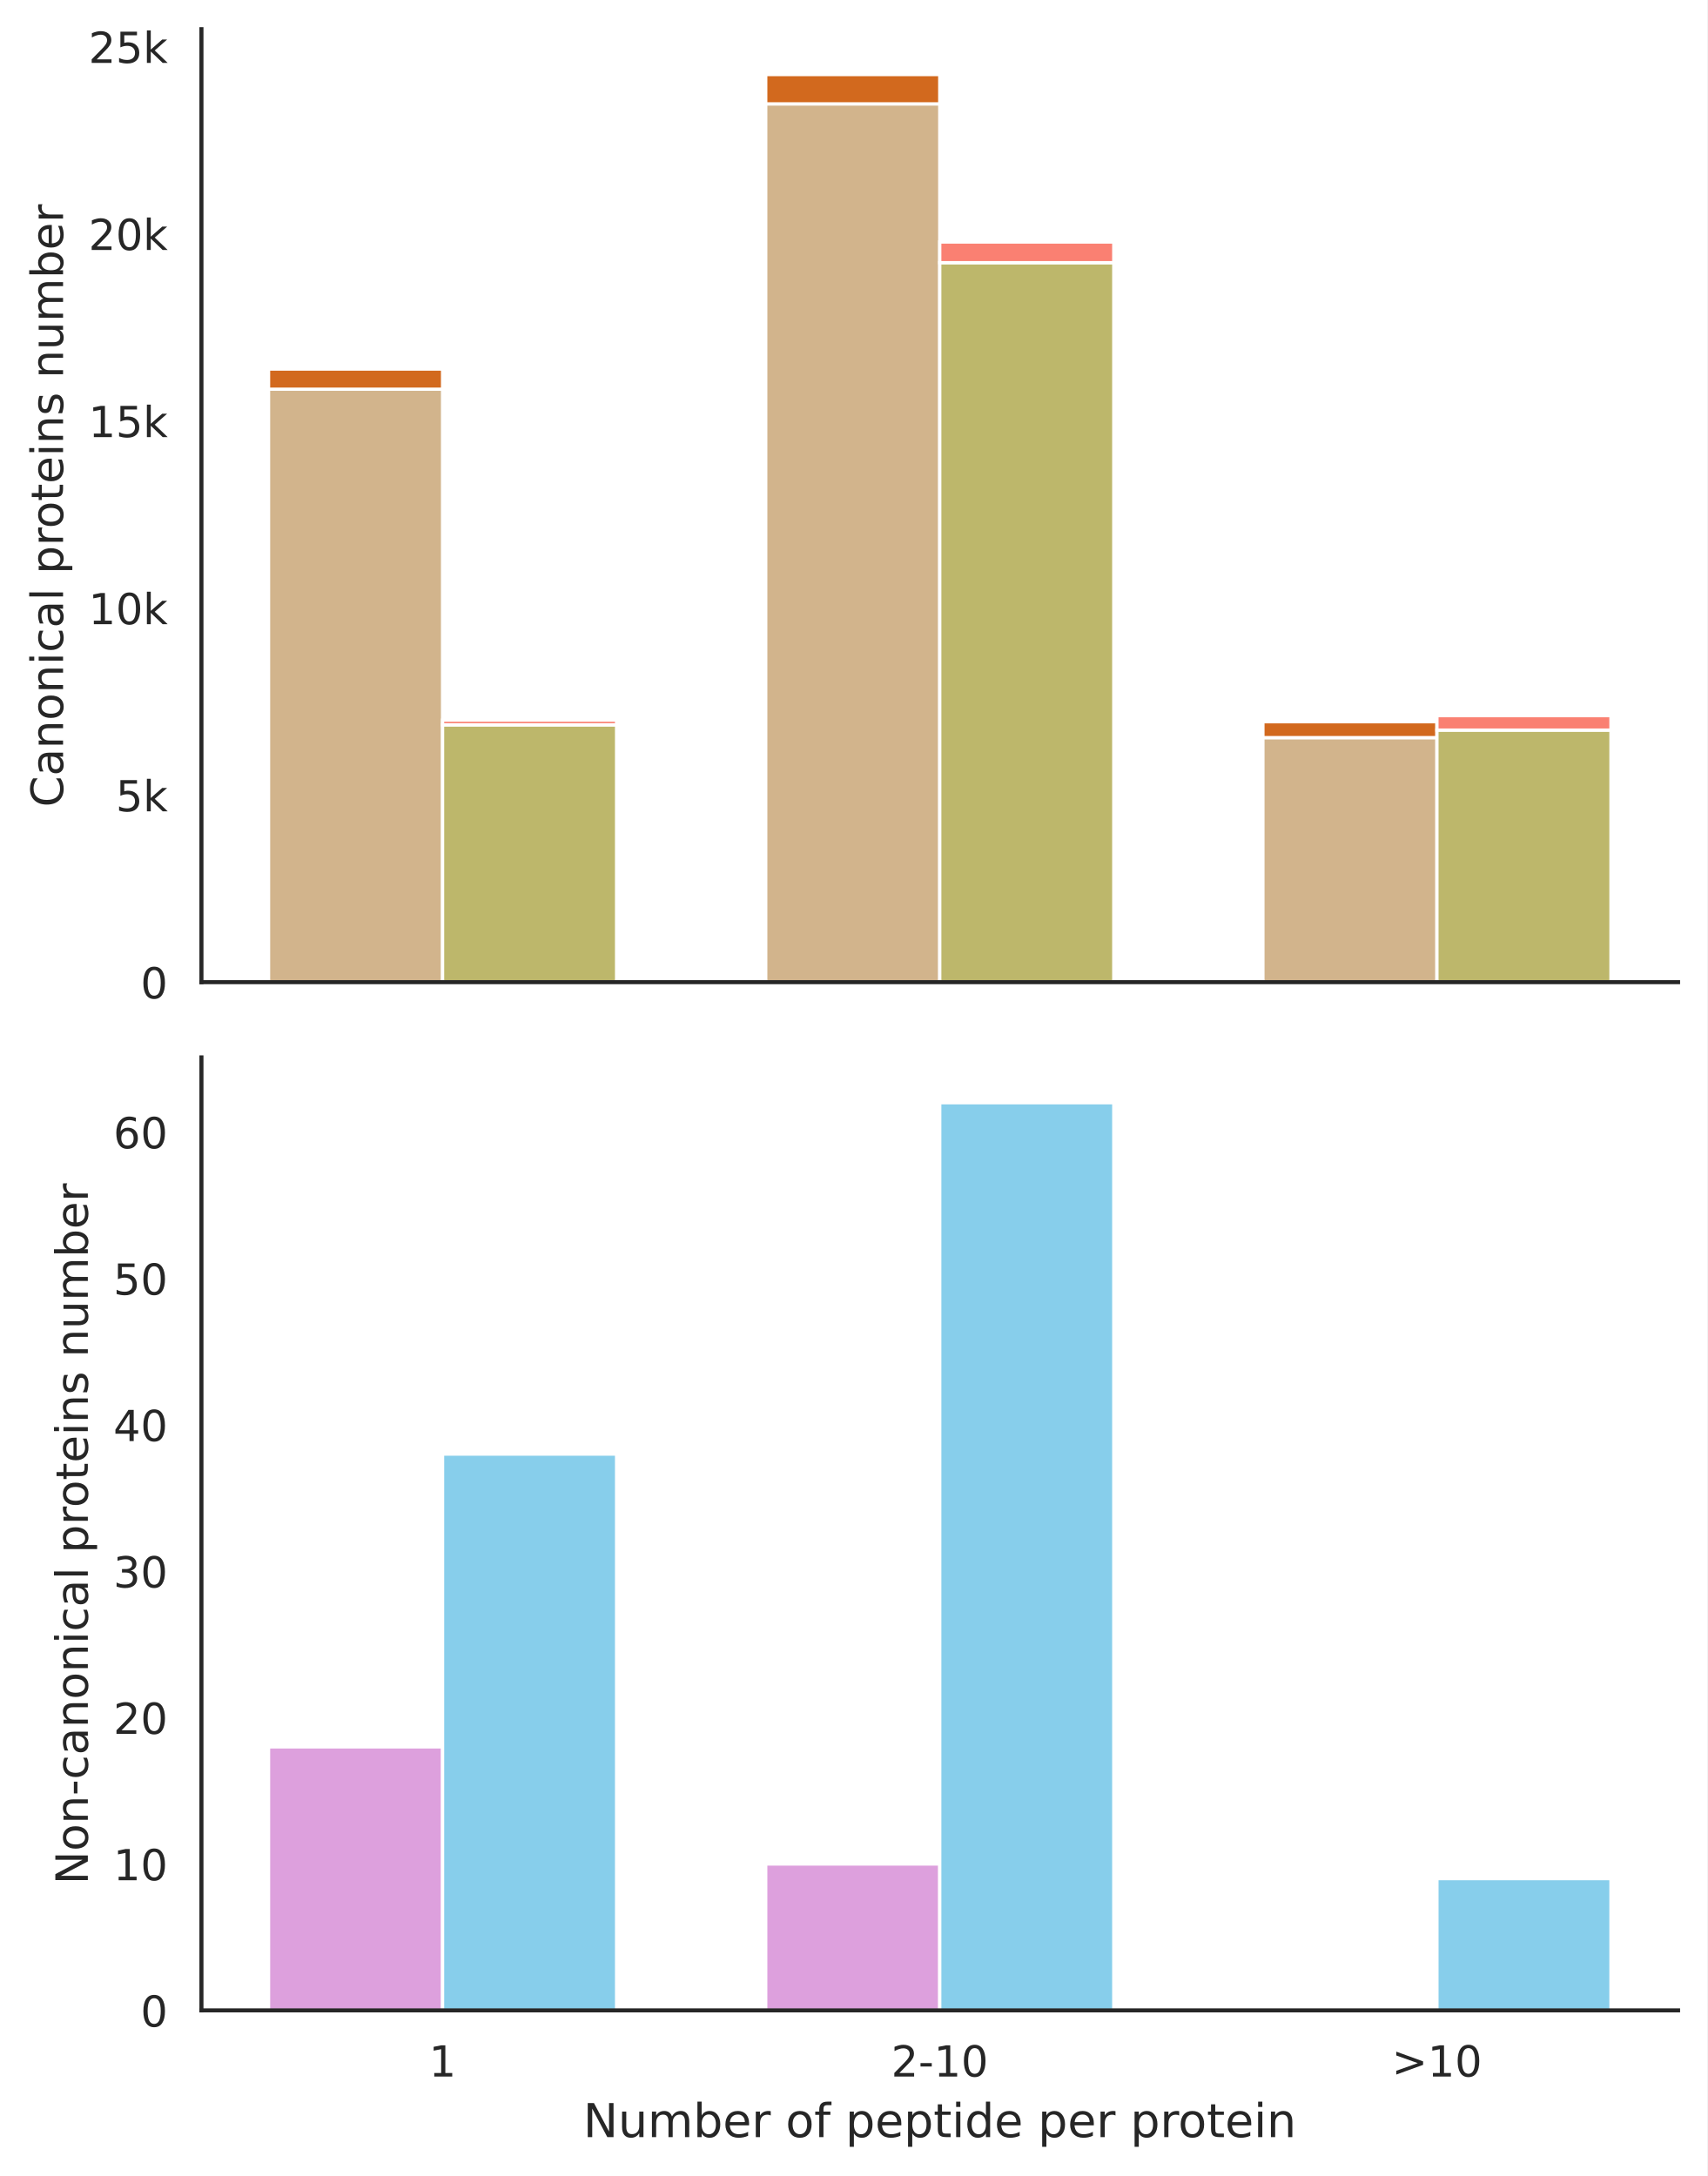
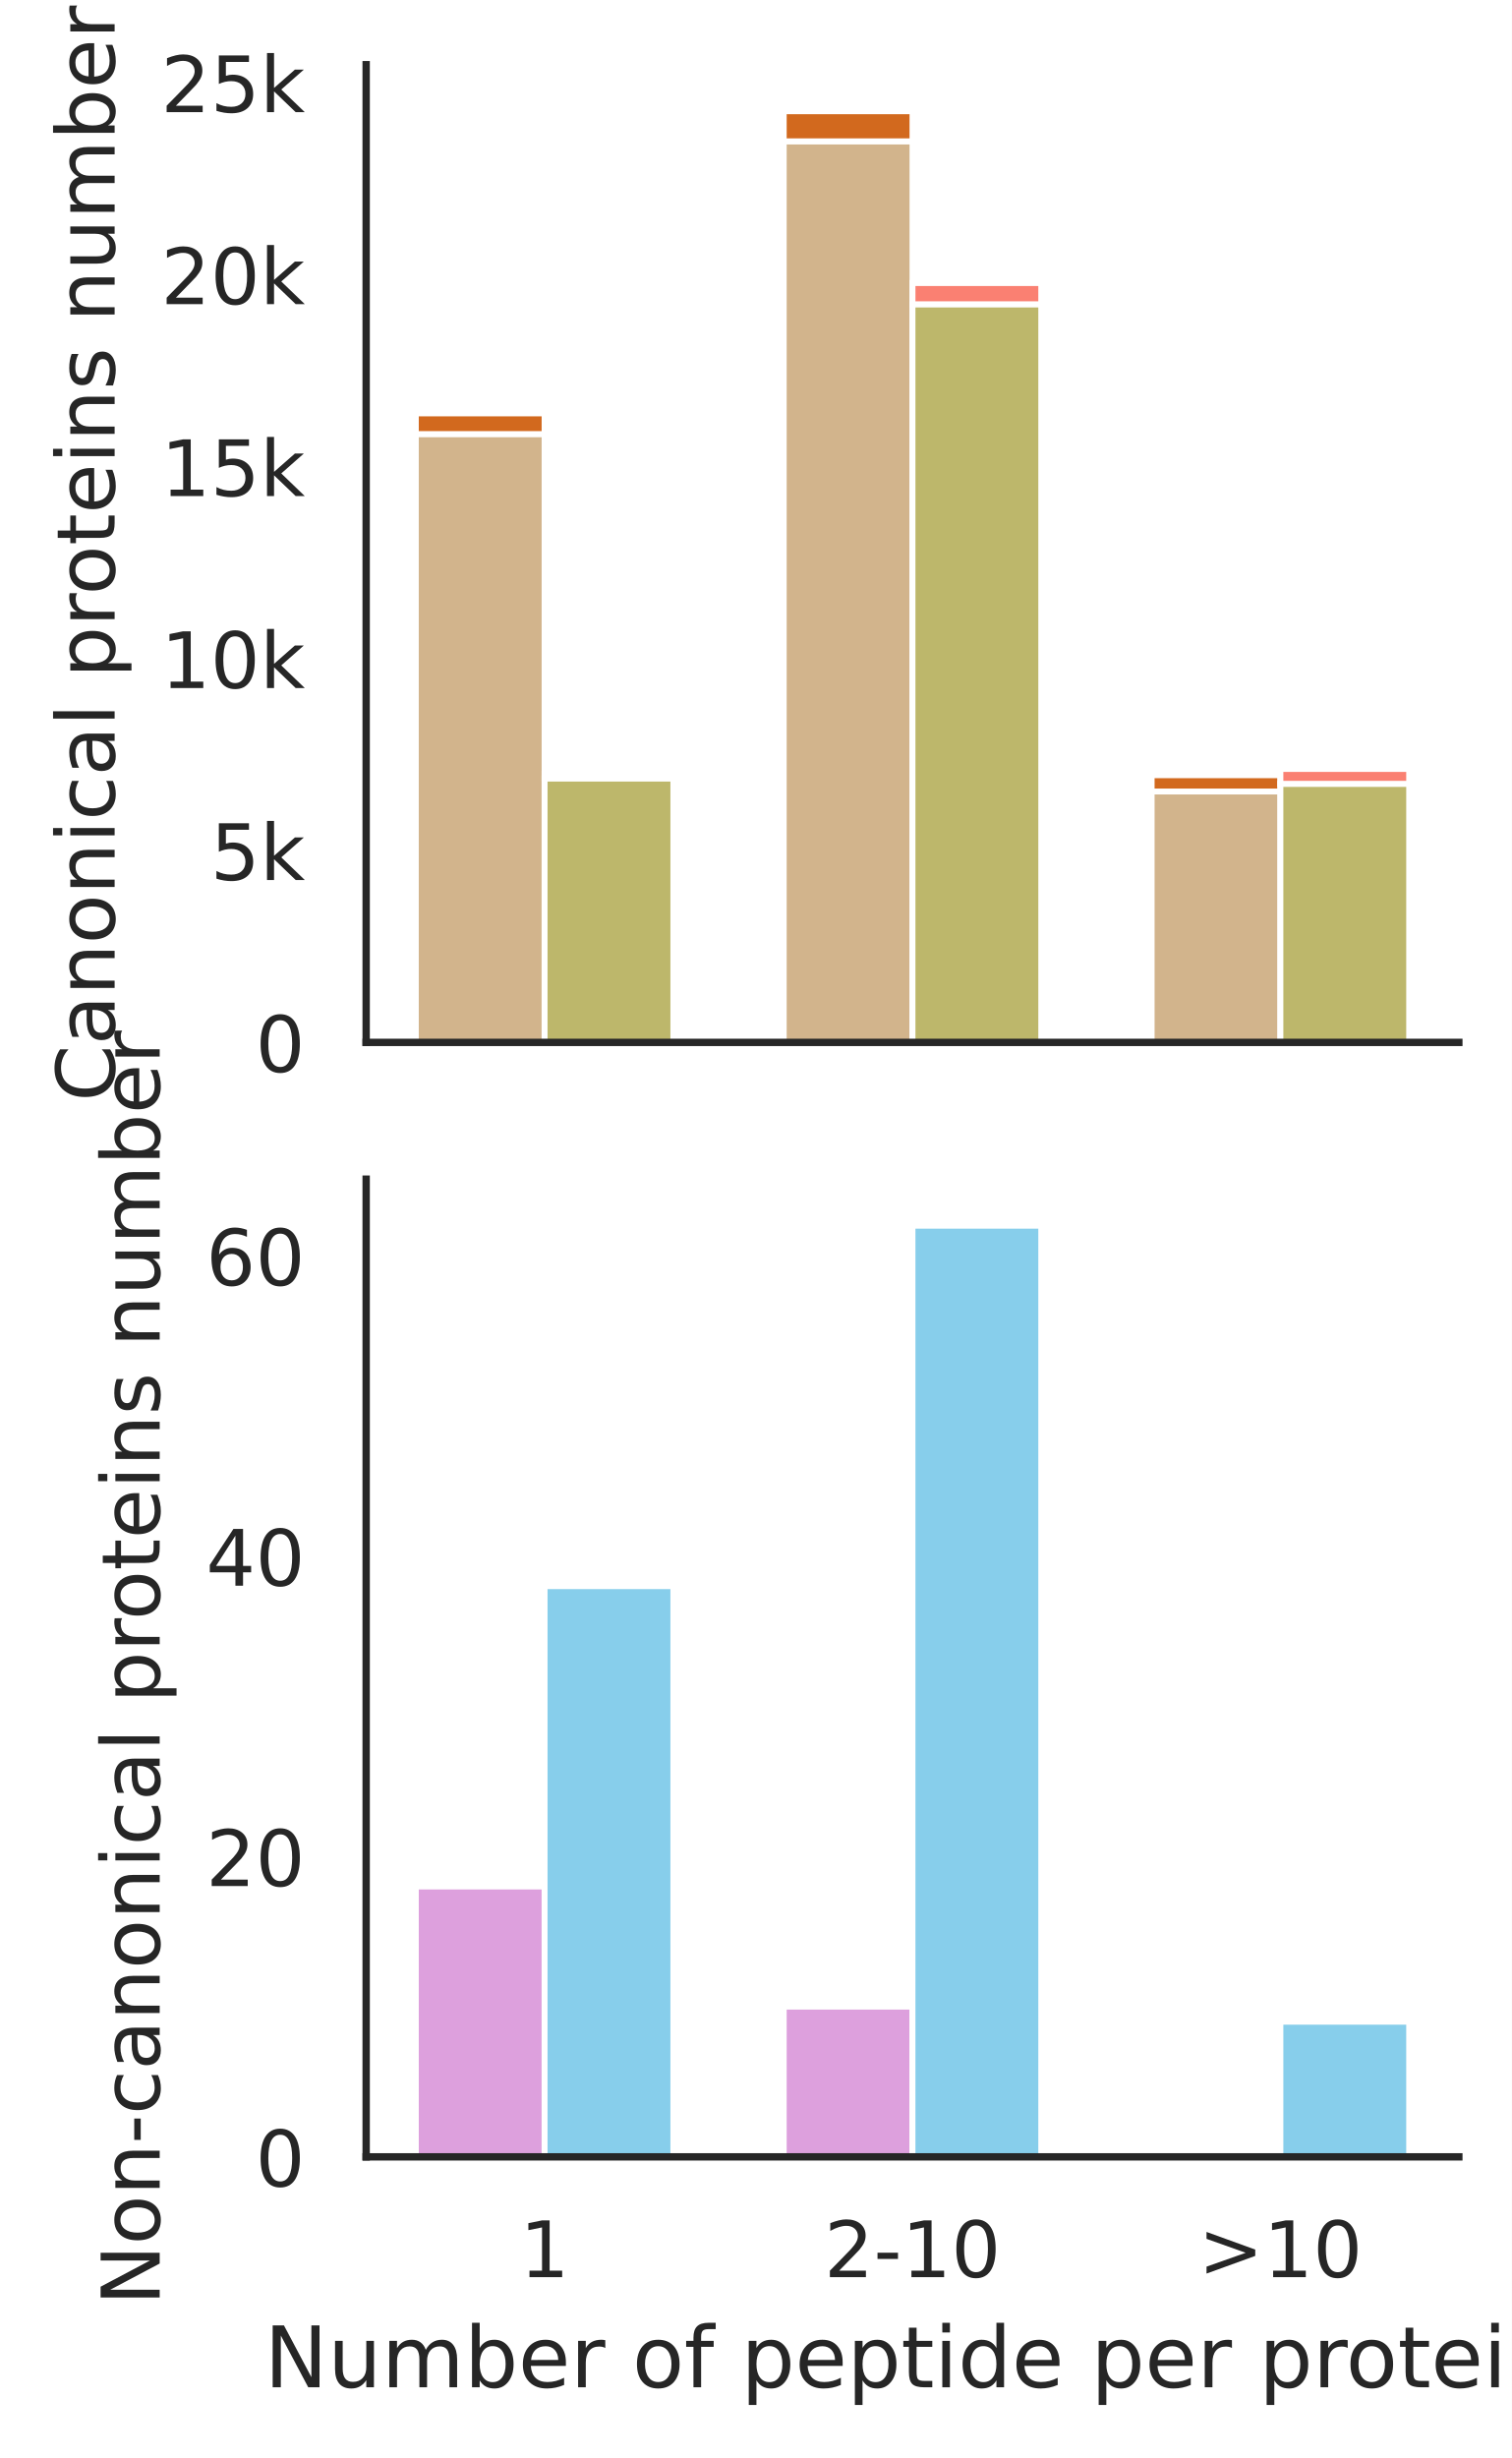
- <svg xmlns="http://www.w3.org/2000/svg" xmlns:xlink="http://www.w3.org/1999/xlink" width="421.205pt" height="536.941pt" viewBox="0 0 421.205 536.941" version="1.1">
+ <svg xmlns="http://www.w3.org/2000/svg" xmlns:xlink="http://www.w3.org/1999/xlink" width="205.205pt" height="333.586pt" viewBox="0 0 205.205 333.586" version="1.1">
  <defs>
    <style type="text/css">*{stroke-linejoin: round; stroke-linecap: butt}</style>
  </defs>
  <g id="figure_1">
    <g id="patch_1">
-       <path d="M 0 536.941  L 421.205 536.941  L 421.205 0  L 0 0  z " style="fill: #ffffff" />
+       <path d="M 0 333.586  L 205.205 333.586  L 205.205 0  L 0 0  z " style="fill: #ffffff" />
    </g>
    <g id="axes_1">
      <g id="patch_2">
-         <path d="M 49.698 242.355  L 414.005 242.355  L 414.005 7.2  L 49.698 7.2  z " style="fill: #ffffff" />
+         <path d="M 49.698 141.468  L 198.005 141.468  L 198.005 8.78  L 49.698 8.78  z " style="fill: #ffffff" />
      </g>
      <g id="matplotlib.axis_1">
        <g id="xtick_1" />
        <g id="xtick_2" />
        <g id="xtick_3" />
      </g>
      <g id="matplotlib.axis_2">
        <g id="ytick_1">
          <g id="text_1">
-             <g style="fill: #262626" transform="translate(34.67964 246.3668) scale(0.1056 -0.1056)">
+             <g style="fill: #262626" transform="translate(34.67964 145.4799) scale(0.1056 -0.1056)">
              <defs>
                <path id="DejaVuSans-30" d="M 2034 4250  Q 1547 4250 1301 3770  Q 1056 3291 1056 2328  Q 1056 1369 1301 889  Q 1547 409 2034 409  Q 2525 409 2770 889  Q 3016 1369 3016 2328  Q 3016 3291 2770 3770  Q 2525 4250 2034 4250  z M 2034 4750  Q 2819 4750 3233 4129  Q 3647 3509 3647 2328  Q 3647 1150 3233 529  Q 2819 -91 2034 -91  Q 1250 -91 836 529  Q 422 1150 422 2328  Q 422 3509 836 4129  Q 1250 4750 2034 4750  z " transform="scale(0.015625)" />
              </defs>
              <use xlink:href="#DejaVuSans-30" />
            </g>
          </g>
        </g>
        <g id="ytick_2">
          <g id="text_2">
-             <g style="fill: #262626" transform="translate(28.56474 200.1977) scale(0.1056 -0.1056)">
+             <g style="fill: #262626" transform="translate(28.56474 119.4287) scale(0.1056 -0.1056)">
              <defs>
                <path id="DejaVuSans-35" d="M 691 4666  L 3169 4666  L 3169 4134  L 1269 4134  L 1269 2991  Q 1406 3038 1543 3061  Q 1681 3084 1819 3084  Q 2600 3084 3056 2656  Q 3513 2228 3513 1497  Q 3513 744 3044 326  Q 2575 -91 1722 -91  Q 1428 -91 1123 -41  Q 819 9 494 109  L 494 744  Q 775 591 1075 516  Q 1375 441 1709 441  Q 2250 441 2565 725  Q 2881 1009 2881 1497  Q 2881 1984 2565 2268  Q 2250 2553 1709 2553  Q 1456 2553 1204 2497  Q 953 2441 691 2322  L 691 4666  z " transform="scale(0.015625)" />
                <path id="DejaVuSans-6b" d="M 581 4863  L 1159 4863  L 1159 1991  L 2875 3500  L 3609 3500  L 1753 1863  L 3688 0  L 2938 0  L 1159 1709  L 1159 0  L 581 0  L 581 4863  z " transform="scale(0.015625)" />
              </defs>
              <use xlink:href="#DejaVuSans-35" />
              <use xlink:href="#DejaVuSans-6b" transform="translate(63.62305 0)" />
            </g>
          </g>
        </g>
        <g id="ytick_3">
          <g id="text_3">
-             <g style="fill: #262626" transform="translate(21.84594 154.0287) scale(0.1056 -0.1056)">
+             <g style="fill: #262626" transform="translate(21.84594 93.37754) scale(0.1056 -0.1056)">
              <defs>
                <path id="DejaVuSans-31" d="M 794 531  L 1825 531  L 1825 4091  L 703 3866  L 703 4441  L 1819 4666  L 2450 4666  L 2450 531  L 3481 531  L 3481 0  L 794 0  L 794 531  z " transform="scale(0.015625)" />
              </defs>
              <use xlink:href="#DejaVuSans-31" />
              <use xlink:href="#DejaVuSans-30" transform="translate(63.62305 0)" />
              <use xlink:href="#DejaVuSans-6b" transform="translate(127.2461 0)" />
            </g>
          </g>
        </g>
        <g id="ytick_4">
          <g id="text_4">
-             <g style="fill: #262626" transform="translate(21.84594 107.8596) scale(0.1056 -0.1056)">
+             <g style="fill: #262626" transform="translate(21.84594 67.32634) scale(0.1056 -0.1056)">
              <use xlink:href="#DejaVuSans-31" />
              <use xlink:href="#DejaVuSans-35" transform="translate(63.62305 0)" />
              <use xlink:href="#DejaVuSans-6b" transform="translate(127.2461 0)" />
            </g>
          </g>
        </g>
        <g id="ytick_5">
          <g id="text_5">
-             <g style="fill: #262626" transform="translate(21.84594 61.69048) scale(0.1056 -0.1056)">
+             <g style="fill: #262626" transform="translate(21.84594 41.27515) scale(0.1056 -0.1056)">
              <defs>
                <path id="DejaVuSans-32" d="M 1228 531  L 3431 531  L 3431 0  L 469 0  L 469 531  Q 828 903 1448 1529  Q 2069 2156 2228 2338  Q 2531 2678 2651 2914  Q 2772 3150 2772 3378  Q 2772 3750 2511 3984  Q 2250 4219 1831 4219  Q 1534 4219 1204 4116  Q 875 4013 500 3803  L 500 4441  Q 881 4594 1212 4672  Q 1544 4750 1819 4750  Q 2544 4750 2975 4387  Q 3406 4025 3406 3419  Q 3406 3131 3298 2873  Q 3191 2616 2906 2266  Q 2828 2175 2409 1742  Q 1991 1309 1228 531  z " transform="scale(0.015625)" />
              </defs>
              <use xlink:href="#DejaVuSans-32" />
              <use xlink:href="#DejaVuSans-30" transform="translate(63.62305 0)" />
              <use xlink:href="#DejaVuSans-6b" transform="translate(127.2461 0)" />
            </g>
          </g>
        </g>
        <g id="ytick_6">
          <g id="text_6">
-             <g style="fill: #262626" transform="translate(21.84594 15.5214) scale(0.1056 -0.1056)">
+             <g style="fill: #262626" transform="translate(21.84594 15.22395) scale(0.1056 -0.1056)">
              <use xlink:href="#DejaVuSans-32" />
              <use xlink:href="#DejaVuSans-35" transform="translate(63.62305 0)" />
              <use xlink:href="#DejaVuSans-6b" transform="translate(127.2461 0)" />
            </g>
          </g>
        </g>
        <g id="text_7">
-           <g style="fill: #262626" transform="translate(15.55828 199.1503) rotate(-90) scale(0.11 -0.11)">
+           <g style="fill: #262626" transform="translate(15.55828 149.497) rotate(-90) scale(0.11 -0.11)">
            <defs>
              <path id="DejaVuSans-43" d="M 4122 4306  L 4122 3641  Q 3803 3938 3442 4084  Q 3081 4231 2675 4231  Q 1875 4231 1450 3742  Q 1025 3253 1025 2328  Q 1025 1406 1450 917  Q 1875 428 2675 428  Q 3081 428 3442 575  Q 3803 722 4122 1019  L 4122 359  Q 3791 134 3420 21  Q 3050 -91 2638 -91  Q 1578 -91 968 557  Q 359 1206 359 2328  Q 359 3453 968 4101  Q 1578 4750 2638 4750  Q 3056 4750 3426 4639  Q 3797 4528 4122 4306  z " transform="scale(0.015625)" />
              <path id="DejaVuSans-61" d="M 2194 1759  Q 1497 1759 1228 1600  Q 959 1441 959 1056  Q 959 750 1161 570  Q 1363 391 1709 391  Q 2188 391 2477 730  Q 2766 1069 2766 1631  L 2766 1759  L 2194 1759  z M 3341 1997  L 3341 0  L 2766 0  L 2766 531  Q 2569 213 2275 61  Q 1981 -91 1556 -91  Q 1019 -91 701 211  Q 384 513 384 1019  Q 384 1609 779 1909  Q 1175 2209 1959 2209  L 2766 2209  L 2766 2266  Q 2766 2663 2505 2880  Q 2244 3097 1772 3097  Q 1472 3097 1187 3025  Q 903 2953 641 2809  L 641 3341  Q 956 3463 1253 3523  Q 1550 3584 1831 3584  Q 2591 3584 2966 3190  Q 3341 2797 3341 1997  z " transform="scale(0.015625)" />
              <path id="DejaVuSans-6e" d="M 3513 2113  L 3513 0  L 2938 0  L 2938 2094  Q 2938 2591 2744 2837  Q 2550 3084 2163 3084  Q 1697 3084 1428 2787  Q 1159 2491 1159 1978  L 1159 0  L 581 0  L 581 3500  L 1159 3500  L 1159 2956  Q 1366 3272 1645 3428  Q 1925 3584 2291 3584  Q 2894 3584 3203 3211  Q 3513 2838 3513 2113  z " transform="scale(0.015625)" />
              <path id="DejaVuSans-6f" d="M 1959 3097  Q 1497 3097 1228 2736  Q 959 2375 959 1747  Q 959 1119 1226 758  Q 1494 397 1959 397  Q 2419 397 2687 759  Q 2956 1122 2956 1747  Q 2956 2369 2687 2733  Q 2419 3097 1959 3097  z M 1959 3584  Q 2709 3584 3137 3096  Q 3566 2609 3566 1747  Q 3566 888 3137 398  Q 2709 -91 1959 -91  Q 1206 -91 779 398  Q 353 888 353 1747  Q 353 2609 779 3096  Q 1206 3584 1959 3584  z " transform="scale(0.015625)" />
              <path id="DejaVuSans-69" d="M 603 3500  L 1178 3500  L 1178 0  L 603 0  L 603 3500  z M 603 4863  L 1178 4863  L 1178 4134  L 603 4134  L 603 4863  z " transform="scale(0.015625)" />
              <path id="DejaVuSans-63" d="M 3122 3366  L 3122 2828  Q 2878 2963 2633 3030  Q 2388 3097 2138 3097  Q 1578 3097 1268 2742  Q 959 2388 959 1747  Q 959 1106 1268 751  Q 1578 397 2138 397  Q 2388 397 2633 464  Q 2878 531 3122 666  L 3122 134  Q 2881 22 2623 -34  Q 2366 -91 2075 -91  Q 1284 -91 818 406  Q 353 903 353 1747  Q 353 2603 823 3093  Q 1294 3584 2113 3584  Q 2378 3584 2631 3529  Q 2884 3475 3122 3366  z " transform="scale(0.015625)" />
              <path id="DejaVuSans-6c" d="M 603 4863  L 1178 4863  L 1178 0  L 603 0  L 603 4863  z " transform="scale(0.015625)" />
              <path id="DejaVuSans-20" transform="scale(0.015625)" />
              <path id="DejaVuSans-70" d="M 1159 525  L 1159 -1331  L 581 -1331  L 581 3500  L 1159 3500  L 1159 2969  Q 1341 3281 1617 3432  Q 1894 3584 2278 3584  Q 2916 3584 3314 3078  Q 3713 2572 3713 1747  Q 3713 922 3314 415  Q 2916 -91 2278 -91  Q 1894 -91 1617 61  Q 1341 213 1159 525  z M 3116 1747  Q 3116 2381 2855 2742  Q 2594 3103 2138 3103  Q 1681 3103 1420 2742  Q 1159 2381 1159 1747  Q 1159 1113 1420 752  Q 1681 391 2138 391  Q 2594 391 2855 752  Q 3116 1113 3116 1747  z " transform="scale(0.015625)" />
              <path id="DejaVuSans-72" d="M 2631 2963  Q 2534 3019 2420 3045  Q 2306 3072 2169 3072  Q 1681 3072 1420 2755  Q 1159 2438 1159 1844  L 1159 0  L 581 0  L 581 3500  L 1159 3500  L 1159 2956  Q 1341 3275 1631 3429  Q 1922 3584 2338 3584  Q 2397 3584 2469 3576  Q 2541 3569 2628 3553  L 2631 2963  z " transform="scale(0.015625)" />
              <path id="DejaVuSans-74" d="M 1172 4494  L 1172 3500  L 2356 3500  L 2356 3053  L 1172 3053  L 1172 1153  Q 1172 725 1289 603  Q 1406 481 1766 481  L 2356 481  L 2356 0  L 1766 0  Q 1100 0 847 248  Q 594 497 594 1153  L 594 3053  L 172 3053  L 172 3500  L 594 3500  L 594 4494  L 1172 4494  z " transform="scale(0.015625)" />
              <path id="DejaVuSans-65" d="M 3597 1894  L 3597 1613  L 953 1613  Q 991 1019 1311 708  Q 1631 397 2203 397  Q 2534 397 2845 478  Q 3156 559 3463 722  L 3463 178  Q 3153 47 2828 -22  Q 2503 -91 2169 -91  Q 1331 -91 842 396  Q 353 884 353 1716  Q 353 2575 817 3079  Q 1281 3584 2069 3584  Q 2775 3584 3186 3129  Q 3597 2675 3597 1894  z M 3022 2063  Q 3016 2534 2758 2815  Q 2500 3097 2075 3097  Q 1594 3097 1305 2825  Q 1016 2553 972 2059  L 3022 2063  z " transform="scale(0.015625)" />
              <path id="DejaVuSans-73" d="M 2834 3397  L 2834 2853  Q 2591 2978 2328 3040  Q 2066 3103 1784 3103  Q 1356 3103 1142 2972  Q 928 2841 928 2578  Q 928 2378 1081 2264  Q 1234 2150 1697 2047  L 1894 2003  Q 2506 1872 2764 1633  Q 3022 1394 3022 966  Q 3022 478 2636 193  Q 2250 -91 1575 -91  Q 1294 -91 989 -36  Q 684 19 347 128  L 347 722  Q 666 556 975 473  Q 1284 391 1588 391  Q 1994 391 2212 530  Q 2431 669 2431 922  Q 2431 1156 2273 1281  Q 2116 1406 1581 1522  L 1381 1569  Q 847 1681 609 1914  Q 372 2147 372 2553  Q 372 3047 722 3315  Q 1072 3584 1716 3584  Q 2034 3584 2315 3537  Q 2597 3491 2834 3397  z " transform="scale(0.015625)" />
              <path id="DejaVuSans-75" d="M 544 1381  L 544 3500  L 1119 3500  L 1119 1403  Q 1119 906 1312 657  Q 1506 409 1894 409  Q 2359 409 2629 706  Q 2900 1003 2900 1516  L 2900 3500  L 3475 3500  L 3475 0  L 2900 0  L 2900 538  Q 2691 219 2414 64  Q 2138 -91 1772 -91  Q 1169 -91 856 284  Q 544 659 544 1381  z M 1991 3584  L 1991 3584  z " transform="scale(0.015625)" />
              <path id="DejaVuSans-6d" d="M 3328 2828  Q 3544 3216 3844 3400  Q 4144 3584 4550 3584  Q 5097 3584 5394 3201  Q 5691 2819 5691 2113  L 5691 0  L 5113 0  L 5113 2094  Q 5113 2597 4934 2840  Q 4756 3084 4391 3084  Q 3944 3084 3684 2787  Q 3425 2491 3425 1978  L 3425 0  L 2847 0  L 2847 2094  Q 2847 2600 2669 2842  Q 2491 3084 2119 3084  Q 1678 3084 1418 2786  Q 1159 2488 1159 1978  L 1159 0  L 581 0  L 581 3500  L 1159 3500  L 1159 2956  Q 1356 3278 1631 3431  Q 1906 3584 2284 3584  Q 2666 3584 2933 3390  Q 3200 3197 3328 2828  z " transform="scale(0.015625)" />
              <path id="DejaVuSans-62" d="M 3116 1747  Q 3116 2381 2855 2742  Q 2594 3103 2138 3103  Q 1681 3103 1420 2742  Q 1159 2381 1159 1747  Q 1159 1113 1420 752  Q 1681 391 2138 391  Q 2594 391 2855 752  Q 3116 1113 3116 1747  z M 1159 2969  Q 1341 3281 1617 3432  Q 1894 3584 2278 3584  Q 2916 3584 3314 3078  Q 3713 2572 3713 1747  Q 3713 922 3314 415  Q 2916 -91 2278 -91  Q 1894 -91 1617 61  Q 1341 213 1159 525  L 1159 0  L 581 0  L 581 4863  L 1159 4863  L 1159 2969  z " transform="scale(0.015625)" />
            </defs>
            <use xlink:href="#DejaVuSans-43" />
            <use xlink:href="#DejaVuSans-61" transform="translate(69.82422 0)" />
            <use xlink:href="#DejaVuSans-6e" transform="translate(131.1035 0)" />
            <use xlink:href="#DejaVuSans-6f" transform="translate(194.4824 0)" />
            <use xlink:href="#DejaVuSans-6e" transform="translate(255.6641 0)" />
            <use xlink:href="#DejaVuSans-69" transform="translate(319.043 0)" />
            <use xlink:href="#DejaVuSans-63" transform="translate(346.8262 0)" />
            <use xlink:href="#DejaVuSans-61" transform="translate(401.8066 0)" />
            <use xlink:href="#DejaVuSans-6c" transform="translate(463.0859 0)" />
            <use xlink:href="#DejaVuSans-20" transform="translate(490.8691 0)" />
            <use xlink:href="#DejaVuSans-70" transform="translate(522.6562 0)" />
            <use xlink:href="#DejaVuSans-72" transform="translate(586.1328 0)" />
            <use xlink:href="#DejaVuSans-6f" transform="translate(624.9961 0)" />
            <use xlink:href="#DejaVuSans-74" transform="translate(686.1777 0)" />
            <use xlink:href="#DejaVuSans-65" transform="translate(725.3867 0)" />
            <use xlink:href="#DejaVuSans-69" transform="translate(786.9102 0)" />
            <use xlink:href="#DejaVuSans-6e" transform="translate(814.6934 0)" />
            <use xlink:href="#DejaVuSans-73" transform="translate(878.0723 0)" />
            <use xlink:href="#DejaVuSans-20" transform="translate(930.1719 0)" />
            <use xlink:href="#DejaVuSans-6e" transform="translate(961.959 0)" />
            <use xlink:href="#DejaVuSans-75" transform="translate(1025.338 0)" />
            <use xlink:href="#DejaVuSans-6d" transform="translate(1088.717 0)" />
            <use xlink:href="#DejaVuSans-62" transform="translate(1186.129 0)" />
            <use xlink:href="#DejaVuSans-65" transform="translate(1249.605 0)" />
            <use xlink:href="#DejaVuSans-72" transform="translate(1311.129 0)" />
          </g>
        </g>
      </g>
      <g id="patch_3">
-         <path d="M 66.258 242.355  L 109.19 242.355  L 109.19 96.036  L 66.258 96.036  z " clip-path="url(#p5e679719ac)" style="fill: #d2b48c; stroke: #ffffff; stroke-width: 0.8; stroke-linejoin: miter" />
+         <path d="M 56.44 141.468  L 73.917 141.468  L 73.917 58.907  L 56.44 58.907  z " clip-path="url(#pe23c321fb7)" style="fill: #d2b48c; stroke: #ffffff; stroke-width: 0.8; stroke-linejoin: miter" />
      </g>
      <g id="patch_4">
-         <path d="M 188.92 242.355  L 231.852 242.355  L 231.852 25.628  L 188.92 25.628  z " clip-path="url(#p5e679719ac)" style="fill: #d2b48c; stroke: #ffffff; stroke-width: 0.8; stroke-linejoin: miter" />
+         <path d="M 106.375 141.468  L 123.852 141.468  L 123.852 19.178  L 106.375 19.178  z " clip-path="url(#pe23c321fb7)" style="fill: #d2b48c; stroke: #ffffff; stroke-width: 0.8; stroke-linejoin: miter" />
      </g>
      <g id="patch_5">
-         <path d="M 311.582 242.355  L 354.514 242.355  L 354.514 182.012  L 311.582 182.012  z " clip-path="url(#p5e679719ac)" style="fill: #d2b48c; stroke: #ffffff; stroke-width: 0.8; stroke-linejoin: miter" />
+         <path d="M 156.31 141.468  L 173.787 141.468  L 173.787 107.419  L 156.31 107.419  z " clip-path="url(#pe23c321fb7)" style="fill: #d2b48c; stroke: #ffffff; stroke-width: 0.8; stroke-linejoin: miter" />
      </g>
      <g id="patch_6">
-         <path d="M 66.258 96.036  L 109.19 96.036  L 109.19 91.068  L 66.258 91.068  z " clip-path="url(#p5e679719ac)" style="fill: #d2691e; stroke: #ffffff; stroke-width: 0.8; stroke-linejoin: miter" />
+         <path d="M 56.44 58.907  L 73.917 58.907  L 73.917 56.103  L 56.44 56.103  z " clip-path="url(#pe23c321fb7)" style="fill: #d2691e; stroke: #ffffff; stroke-width: 0.8; stroke-linejoin: miter" />
      </g>
      <g id="patch_7">
-         <path d="M 188.92 25.628  L 231.852 25.628  L 231.852 18.398  L 188.92 18.398  z " clip-path="url(#p5e679719ac)" style="fill: #d2691e; stroke: #ffffff; stroke-width: 0.8; stroke-linejoin: miter" />
+         <path d="M 106.375 19.178  L 123.852 19.178  L 123.852 15.099  L 106.375 15.099  z " clip-path="url(#pe23c321fb7)" style="fill: #d2691e; stroke: #ffffff; stroke-width: 0.8; stroke-linejoin: miter" />
      </g>
      <g id="patch_8">
-         <path d="M 311.582 182.012  L 354.514 182.012  L 354.514 178.097  L 311.582 178.097  z " clip-path="url(#p5e679719ac)" style="fill: #d2691e; stroke: #ffffff; stroke-width: 0.8; stroke-linejoin: miter" />
+         <path d="M 156.31 107.419  L 173.787 107.419  L 173.787 105.21  L 156.31 105.21  z " clip-path="url(#pe23c321fb7)" style="fill: #d2691e; stroke: #ffffff; stroke-width: 0.8; stroke-linejoin: miter" />
      </g>
      <g id="patch_9">
-         <path d="M 109.19 242.355  L 152.121 242.355  L 152.121 178.863  L 109.19 178.863  z " clip-path="url(#p5e679719ac)" style="fill: #bdb76b; stroke: #ffffff; stroke-width: 0.8; stroke-linejoin: miter" />
+         <path d="M 73.917 141.468  L 91.394 141.468  L 91.394 105.642  L 73.917 105.642  z " clip-path="url(#pe23c321fb7)" style="fill: #bdb76b; stroke: #ffffff; stroke-width: 0.8; stroke-linejoin: miter" />
      </g>
      <g id="patch_10">
-         <path d="M 231.852 242.355  L 274.784 242.355  L 274.784 64.816  L 231.852 64.816  z " clip-path="url(#p5e679719ac)" style="fill: #bdb76b; stroke: #ffffff; stroke-width: 0.8; stroke-linejoin: miter" />
+         <path d="M 123.852 141.468  L 141.329 141.468  L 141.329 41.291  L 123.852 41.291  z " clip-path="url(#pe23c321fb7)" style="fill: #bdb76b; stroke: #ffffff; stroke-width: 0.8; stroke-linejoin: miter" />
      </g>
      <g id="patch_11">
-         <path d="M 354.514 242.355  L 397.446 242.355  L 397.446 180.156  L 354.514 180.156  z " clip-path="url(#p5e679719ac)" style="fill: #bdb76b; stroke: #ffffff; stroke-width: 0.8; stroke-linejoin: miter" />
+         <path d="M 173.787 141.468  L 191.264 141.468  L 191.264 106.372  L 173.787 106.372  z " clip-path="url(#pe23c321fb7)" style="fill: #bdb76b; stroke: #ffffff; stroke-width: 0.8; stroke-linejoin: miter" />
      </g>
      <g id="patch_12">
-         <path d="M 109.19 178.863  L 152.121 178.863  L 152.121 177.7  L 109.19 177.7  z " clip-path="url(#p5e679719ac)" style="fill: #fa8072; stroke: #ffffff; stroke-width: 0.8; stroke-linejoin: miter" />
+         <path d="M 73.917 105.642  L 91.394 105.642  L 91.394 104.986  L 73.917 104.986  z " clip-path="url(#pe23c321fb7)" style="fill: #fa8072; stroke: #ffffff; stroke-width: 0.8; stroke-linejoin: miter" />
      </g>
      <g id="patch_13">
-         <path d="M 231.852 64.816  L 274.784 64.816  L 274.784 59.719  L 231.852 59.719  z " clip-path="url(#p5e679719ac)" style="fill: #fa8072; stroke: #ffffff; stroke-width: 0.8; stroke-linejoin: miter" />
+         <path d="M 123.852 41.291  L 141.329 41.291  L 141.329 38.415  L 123.852 38.415  z " clip-path="url(#pe23c321fb7)" style="fill: #fa8072; stroke: #ffffff; stroke-width: 0.8; stroke-linejoin: miter" />
      </g>
      <g id="patch_14">
-         <path d="M 354.514 180.156  L 397.446 180.156  L 397.446 176.592  L 354.514 176.592  z " clip-path="url(#p5e679719ac)" style="fill: #fa8072; stroke: #ffffff; stroke-width: 0.8; stroke-linejoin: miter" />
+         <path d="M 173.787 106.372  L 191.264 106.372  L 191.264 104.361  L 173.787 104.361  z " clip-path="url(#pe23c321fb7)" style="fill: #fa8072; stroke: #ffffff; stroke-width: 0.8; stroke-linejoin: miter" />
      </g>
      <g id="patch_15">
-         <path d="M 49.698 242.355  L 49.698 7.2  " style="fill: none; stroke: #262626; stroke-linejoin: miter; stroke-linecap: square" />
+         <path d="M 49.698 141.468  L 49.698 8.78  " style="fill: none; stroke: #262626; stroke-linejoin: miter; stroke-linecap: square" />
      </g>
      <g id="patch_16">
-         <path d="M 49.698 242.355  L 414.005 242.355  " style="fill: none; stroke: #262626; stroke-linejoin: miter; stroke-linecap: square" />
+         <path d="M 49.698 141.468  L 198.005 141.468  " style="fill: none; stroke: #262626; stroke-linejoin: miter; stroke-linecap: square" />
      </g>
    </g>
    <g id="axes_2">
      <g id="patch_17">
-         <path d="M 49.698 496.071  L 414.005 496.071  L 414.005 260.916  L 49.698 260.916  z " style="fill: #ffffff" />
+         <path d="M 49.698 292.717  L 198.005 292.717  L 198.005 160.03  L 49.698 160.03  z " style="fill: #ffffff" />
      </g>
      <g id="matplotlib.axis_3">
        <g id="xtick_4">
          <g id="text_8">
-             <g style="fill: #262626" transform="translate(105.8302 512.3953) scale(0.1056 -0.1056)">
+             <g style="fill: #262626" transform="translate(70.55749 309.0411) scale(0.1056 -0.1056)">
              <use xlink:href="#DejaVuSans-31" />
            </g>
          </g>
        </g>
        <g id="xtick_5">
          <g id="text_9">
-             <g style="fill: #262626" transform="translate(219.8687 512.3953) scale(0.1056 -0.1056)">
+             <g style="fill: #262626" transform="translate(111.8687 309.0411) scale(0.1056 -0.1056)">
              <defs>
                <path id="DejaVuSans-2d" d="M 313 2009  L 1997 2009  L 1997 1497  L 313 1497  L 313 2009  z " transform="scale(0.015625)" />
              </defs>
              <use xlink:href="#DejaVuSans-32" />
              <use xlink:href="#DejaVuSans-2d" transform="translate(63.62305 0)" />
              <use xlink:href="#DejaVuSans-31" transform="translate(99.70703 0)" />
              <use xlink:href="#DejaVuSans-30" transform="translate(163.3301 0)" />
            </g>
          </g>
        </g>
        <g id="xtick_6">
          <g id="text_10">
-             <g style="fill: #262626" transform="translate(343.3708 512.3953) scale(0.1056 -0.1056)">
+             <g style="fill: #262626" transform="translate(162.6435 309.0411) scale(0.1056 -0.1056)">
              <defs>
                <path id="DejaVuSans-3e" d="M 678 3150  L 678 3719  L 4684 2266  L 4684 1747  L 678 294  L 678 863  L 3897 2003  L 678 3150  z " transform="scale(0.015625)" />
              </defs>
              <use xlink:href="#DejaVuSans-3e" />
              <use xlink:href="#DejaVuSans-31" transform="translate(83.78906 0)" />
              <use xlink:href="#DejaVuSans-30" transform="translate(147.4121 0)" />
            </g>
          </g>
        </g>
        <g id="text_11">
-           <g style="fill: #262626" transform="translate(143.8804 527.3448) scale(0.1152 -0.1152)">
+           <g style="fill: #262626" transform="translate(35.88044 323.9907) scale(0.1152 -0.1152)">
            <defs>
              <path id="DejaVuSans-4e" d="M 628 4666  L 1478 4666  L 3547 763  L 3547 4666  L 4159 4666  L 4159 0  L 3309 0  L 1241 3903  L 1241 0  L 628 0  L 628 4666  z " transform="scale(0.015625)" />
              <path id="DejaVuSans-66" d="M 2375 4863  L 2375 4384  L 1825 4384  Q 1516 4384 1395 4259  Q 1275 4134 1275 3809  L 1275 3500  L 2222 3500  L 2222 3053  L 1275 3053  L 1275 0  L 697 0  L 697 3053  L 147 3053  L 147 3500  L 697 3500  L 697 3744  Q 697 4328 969 4595  Q 1241 4863 1831 4863  L 2375 4863  z " transform="scale(0.015625)" />
              <path id="DejaVuSans-64" d="M 2906 2969  L 2906 4863  L 3481 4863  L 3481 0  L 2906 0  L 2906 525  Q 2725 213 2448 61  Q 2172 -91 1784 -91  Q 1150 -91 751 415  Q 353 922 353 1747  Q 353 2572 751 3078  Q 1150 3584 1784 3584  Q 2172 3584 2448 3432  Q 2725 3281 2906 2969  z M 947 1747  Q 947 1113 1208 752  Q 1469 391 1925 391  Q 2381 391 2643 752  Q 2906 1113 2906 1747  Q 2906 2381 2643 2742  Q 2381 3103 1925 3103  Q 1469 3103 1208 2742  Q 947 2381 947 1747  z " transform="scale(0.015625)" />
            </defs>
            <use xlink:href="#DejaVuSans-4e" />
            <use xlink:href="#DejaVuSans-75" transform="translate(74.80469 0)" />
            <use xlink:href="#DejaVuSans-6d" transform="translate(138.1836 0)" />
            <use xlink:href="#DejaVuSans-62" transform="translate(235.5957 0)" />
            <use xlink:href="#DejaVuSans-65" transform="translate(299.0723 0)" />
            <use xlink:href="#DejaVuSans-72" transform="translate(360.5957 0)" />
            <use xlink:href="#DejaVuSans-20" transform="translate(401.709 0)" />
            <use xlink:href="#DejaVuSans-6f" transform="translate(433.4961 0)" />
            <use xlink:href="#DejaVuSans-66" transform="translate(494.6777 0)" />
            <use xlink:href="#DejaVuSans-20" transform="translate(529.8828 0)" />
            <use xlink:href="#DejaVuSans-70" transform="translate(561.6699 0)" />
            <use xlink:href="#DejaVuSans-65" transform="translate(625.1465 0)" />
            <use xlink:href="#DejaVuSans-70" transform="translate(686.6699 0)" />
            <use xlink:href="#DejaVuSans-74" transform="translate(750.1465 0)" />
            <use xlink:href="#DejaVuSans-69" transform="translate(789.3555 0)" />
            <use xlink:href="#DejaVuSans-64" transform="translate(817.1387 0)" />
            <use xlink:href="#DejaVuSans-65" transform="translate(880.6152 0)" />
            <use xlink:href="#DejaVuSans-20" transform="translate(942.1387 0)" />
            <use xlink:href="#DejaVuSans-70" transform="translate(973.9258 0)" />
            <use xlink:href="#DejaVuSans-65" transform="translate(1037.402 0)" />
            <use xlink:href="#DejaVuSans-72" transform="translate(1098.926 0)" />
            <use xlink:href="#DejaVuSans-20" transform="translate(1140.039 0)" />
            <use xlink:href="#DejaVuSans-70" transform="translate(1171.826 0)" />
            <use xlink:href="#DejaVuSans-72" transform="translate(1235.303 0)" />
            <use xlink:href="#DejaVuSans-6f" transform="translate(1274.166 0)" />
            <use xlink:href="#DejaVuSans-74" transform="translate(1335.348 0)" />
            <use xlink:href="#DejaVuSans-65" transform="translate(1374.557 0)" />
            <use xlink:href="#DejaVuSans-69" transform="translate(1436.08 0)" />
            <use xlink:href="#DejaVuSans-6e" transform="translate(1463.863 0)" />
          </g>
        </g>
      </g>
      <g id="matplotlib.axis_4">
        <g id="ytick_7">
          <g id="text_12">
-             <g style="fill: #262626" transform="translate(34.67964 500.0833) scale(0.1056 -0.1056)">
+             <g style="fill: #262626" transform="translate(34.67964 296.7291) scale(0.1056 -0.1056)">
              <use xlink:href="#DejaVuSans-30" />
            </g>
          </g>
        </g>
        <g id="ytick_8">
          <g id="text_13">
-             <g style="fill: #262626" transform="translate(27.96084 463.9612) scale(0.1056 -0.1056)">
-               <use xlink:href="#DejaVuSans-31" />
+             <g style="fill: #262626" transform="translate(27.96084 255.9649) scale(0.1056 -0.1056)">
+               <use xlink:href="#DejaVuSans-32" />
              <use xlink:href="#DejaVuSans-30" transform="translate(63.62305 0)" />
            </g>
          </g>
        </g>
        <g id="ytick_9">
          <g id="text_14">
-             <g style="fill: #262626" transform="translate(27.96084 427.8391) scale(0.1056 -0.1056)">
-               <use xlink:href="#DejaVuSans-32" />
+             <g style="fill: #262626" transform="translate(27.96084 215.2007) scale(0.1056 -0.1056)">
+               <defs>
+                 <path id="DejaVuSans-34" d="M 2419 4116  L 825 1625  L 2419 1625  L 2419 4116  z M 2253 4666  L 3047 4666  L 3047 1625  L 3713 1625  L 3713 1100  L 3047 1100  L 3047 0  L 2419 0  L 2419 1100  L 313 1100  L 313 1709  L 2253 4666  z " transform="scale(0.015625)" />
+               </defs>
+               <use xlink:href="#DejaVuSans-34" />
              <use xlink:href="#DejaVuSans-30" transform="translate(63.62305 0)" />
            </g>
          </g>
        </g>
        <g id="ytick_10">
          <g id="text_15">
-             <g style="fill: #262626" transform="translate(27.96084 391.717) scale(0.1056 -0.1056)">
-               <defs>
-                 <path id="DejaVuSans-33" d="M 2597 2516  Q 3050 2419 3304 2112  Q 3559 1806 3559 1356  Q 3559 666 3084 287  Q 2609 -91 1734 -91  Q 1441 -91 1130 -33  Q 819 25 488 141  L 488 750  Q 750 597 1062 519  Q 1375 441 1716 441  Q 2309 441 2620 675  Q 2931 909 2931 1356  Q 2931 1769 2642 2001  Q 2353 2234 1838 2234  L 1294 2234  L 1294 2753  L 1863 2753  Q 2328 2753 2575 2939  Q 2822 3125 2822 3475  Q 2822 3834 2567 4026  Q 2313 4219 1838 4219  Q 1578 4219 1281 4162  Q 984 4106 628 3988  L 628 4550  Q 988 4650 1302 4700  Q 1616 4750 1894 4750  Q 2613 4750 3031 4423  Q 3450 4097 3450 3541  Q 3450 3153 3228 2886  Q 3006 2619 2597 2516  z " transform="scale(0.015625)" />
-               </defs>
-               <use xlink:href="#DejaVuSans-33" />
-               <use xlink:href="#DejaVuSans-30" transform="translate(63.62305 0)" />
-             </g>
-           </g>
-         </g>
-         <g id="ytick_11">
-           <g id="text_16">
-             <g style="fill: #262626" transform="translate(27.96084 355.5949) scale(0.1056 -0.1056)">
-               <defs>
-                 <path id="DejaVuSans-34" d="M 2419 4116  L 825 1625  L 2419 1625  L 2419 4116  z M 2253 4666  L 3047 4666  L 3047 1625  L 3713 1625  L 3713 1100  L 3047 1100  L 3047 0  L 2419 0  L 2419 1100  L 313 1100  L 313 1709  L 2253 4666  z " transform="scale(0.015625)" />
-               </defs>
-               <use xlink:href="#DejaVuSans-34" />
-               <use xlink:href="#DejaVuSans-30" transform="translate(63.62305 0)" />
-             </g>
-           </g>
-         </g>
-         <g id="ytick_12">
-           <g id="text_17">
-             <g style="fill: #262626" transform="translate(27.96084 319.4728) scale(0.1056 -0.1056)">
-               <use xlink:href="#DejaVuSans-35" />
-               <use xlink:href="#DejaVuSans-30" transform="translate(63.62305 0)" />
-             </g>
-           </g>
-         </g>
-         <g id="ytick_13">
-           <g id="text_18">
-             <g style="fill: #262626" transform="translate(27.96084 283.3507) scale(0.1056 -0.1056)">
+             <g style="fill: #262626" transform="translate(27.96084 174.4364) scale(0.1056 -0.1056)">
              <defs>
                <path id="DejaVuSans-36" d="M 2113 2584  Q 1688 2584 1439 2293  Q 1191 2003 1191 1497  Q 1191 994 1439 701  Q 1688 409 2113 409  Q 2538 409 2786 701  Q 3034 994 3034 1497  Q 3034 2003 2786 2293  Q 2538 2584 2113 2584  z M 3366 4563  L 3366 3988  Q 3128 4100 2886 4159  Q 2644 4219 2406 4219  Q 1781 4219 1451 3797  Q 1122 3375 1075 2522  Q 1259 2794 1537 2939  Q 1816 3084 2150 3084  Q 2853 3084 3261 2657  Q 3669 2231 3669 1497  Q 3669 778 3244 343  Q 2819 -91 2113 -91  Q 1303 -91 875 529  Q 447 1150 447 2328  Q 447 3434 972 4092  Q 1497 4750 2381 4750  Q 2619 4750 2861 4703  Q 3103 4656 3366 4563  z " transform="scale(0.015625)" />
              </defs>
              <use xlink:href="#DejaVuSans-36" />
              <use xlink:href="#DejaVuSans-30" transform="translate(63.62305 0)" />
            </g>
          </g>
        </g>
-         <g id="text_19">
-           <g style="fill: #262626" transform="translate(21.67318 465.0003) rotate(-90) scale(0.11 -0.11)">
+         <g id="text_16">
+           <g style="fill: #262626" transform="translate(21.67318 312.8798) rotate(-90) scale(0.11 -0.11)">
            <use xlink:href="#DejaVuSans-4e" />
            <use xlink:href="#DejaVuSans-6f" transform="translate(74.80469 0)" />
            <use xlink:href="#DejaVuSans-6e" transform="translate(135.9863 0)" />
            <use xlink:href="#DejaVuSans-2d" transform="translate(199.3652 0)" />
            <use xlink:href="#DejaVuSans-63" transform="translate(235.4492 0)" />
            <use xlink:href="#DejaVuSans-61" transform="translate(290.4297 0)" />
            <use xlink:href="#DejaVuSans-6e" transform="translate(351.709 0)" />
            <use xlink:href="#DejaVuSans-6f" transform="translate(415.0879 0)" />
            <use xlink:href="#DejaVuSans-6e" transform="translate(476.2695 0)" />
            <use xlink:href="#DejaVuSans-69" transform="translate(539.6484 0)" />
            <use xlink:href="#DejaVuSans-63" transform="translate(567.4316 0)" />
            <use xlink:href="#DejaVuSans-61" transform="translate(622.4121 0)" />
            <use xlink:href="#DejaVuSans-6c" transform="translate(683.6914 0)" />
            <use xlink:href="#DejaVuSans-20" transform="translate(711.4746 0)" />
            <use xlink:href="#DejaVuSans-70" transform="translate(743.2617 0)" />
            <use xlink:href="#DejaVuSans-72" transform="translate(806.7383 0)" />
            <use xlink:href="#DejaVuSans-6f" transform="translate(845.6016 0)" />
            <use xlink:href="#DejaVuSans-74" transform="translate(906.7832 0)" />
            <use xlink:href="#DejaVuSans-65" transform="translate(945.9922 0)" />
            <use xlink:href="#DejaVuSans-69" transform="translate(1007.516 0)" />
            <use xlink:href="#DejaVuSans-6e" transform="translate(1035.299 0)" />
            <use xlink:href="#DejaVuSans-73" transform="translate(1098.678 0)" />
            <use xlink:href="#DejaVuSans-20" transform="translate(1150.777 0)" />
            <use xlink:href="#DejaVuSans-6e" transform="translate(1182.564 0)" />
            <use xlink:href="#DejaVuSans-75" transform="translate(1245.943 0)" />
            <use xlink:href="#DejaVuSans-6d" transform="translate(1309.322 0)" />
            <use xlink:href="#DejaVuSans-62" transform="translate(1406.734 0)" />
            <use xlink:href="#DejaVuSans-65" transform="translate(1470.211 0)" />
            <use xlink:href="#DejaVuSans-72" transform="translate(1531.734 0)" />
          </g>
        </g>
      </g>
      <g id="patch_18">
-         <path d="M 66.258 496.071  L 109.19 496.071  L 109.19 496.071  L 66.258 496.071  z " clip-path="url(#pdeb505a901)" style="fill: #d2b48c; stroke: #ffffff; stroke-width: 0.8; stroke-linejoin: miter" />
+         <path d="M 56.44 292.717  L 73.917 292.717  L 73.917 292.717  L 56.44 292.717  z " clip-path="url(#p2426c3be4f)" style="fill: #d2b48c; stroke: #ffffff; stroke-width: 0.8; stroke-linejoin: miter" />
      </g>
      <g id="patch_19">
-         <path d="M 188.92 496.071  L 231.852 496.071  L 231.852 496.071  L 188.92 496.071  z " clip-path="url(#pdeb505a901)" style="fill: #d2b48c; stroke: #ffffff; stroke-width: 0.8; stroke-linejoin: miter" />
+         <path d="M 106.375 292.717  L 123.852 292.717  L 123.852 292.717  L 106.375 292.717  z " clip-path="url(#p2426c3be4f)" style="fill: #d2b48c; stroke: #ffffff; stroke-width: 0.8; stroke-linejoin: miter" />
      </g>
      <g id="patch_20">
-         <path d="M 311.582 496.071  L 354.514 496.071  L 354.514 496.071  L 311.582 496.071  z " clip-path="url(#pdeb505a901)" style="fill: #d2b48c; stroke: #ffffff; stroke-width: 0.8; stroke-linejoin: miter" />
+         <path d="M 156.31 292.717  L 173.787 292.717  L 173.787 292.717  L 156.31 292.717  z " clip-path="url(#p2426c3be4f)" style="fill: #d2b48c; stroke: #ffffff; stroke-width: 0.8; stroke-linejoin: miter" />
      </g>
      <g id="patch_21">
-         <path d="M 66.258 496.071  L 109.19 496.071  L 109.19 431.052  L 66.258 431.052  z " clip-path="url(#pdeb505a901)" style="fill: #dda0dd; stroke: #ffffff; stroke-width: 0.8; stroke-linejoin: miter" />
+         <path d="M 56.44 292.717  L 73.917 292.717  L 73.917 256.029  L 56.44 256.029  z " clip-path="url(#p2426c3be4f)" style="fill: #dda0dd; stroke: #ffffff; stroke-width: 0.8; stroke-linejoin: miter" />
      </g>
      <g id="patch_22">
-         <path d="M 188.92 496.071  L 231.852 496.071  L 231.852 459.949  L 188.92 459.949  z " clip-path="url(#pdeb505a901)" style="fill: #dda0dd; stroke: #ffffff; stroke-width: 0.8; stroke-linejoin: miter" />
+         <path d="M 106.375 292.717  L 123.852 292.717  L 123.852 272.335  L 106.375 272.335  z " clip-path="url(#p2426c3be4f)" style="fill: #dda0dd; stroke: #ffffff; stroke-width: 0.8; stroke-linejoin: miter" />
      </g>
      <g id="patch_23">
-         <path d="M 311.582 496.071  L 354.514 496.071  L 354.514 496.071  L 311.582 496.071  z " clip-path="url(#pdeb505a901)" style="fill: #dda0dd; stroke: #ffffff; stroke-width: 0.8; stroke-linejoin: miter" />
+         <path d="M 156.31 292.717  L 173.787 292.717  L 173.787 292.717  L 156.31 292.717  z " clip-path="url(#p2426c3be4f)" style="fill: #dda0dd; stroke: #ffffff; stroke-width: 0.8; stroke-linejoin: miter" />
      </g>
      <g id="patch_24">
-         <path d="M 109.19 496.071  L 152.121 496.071  L 152.121 496.071  L 109.19 496.071  z " clip-path="url(#pdeb505a901)" style="fill: #bdb76b; stroke: #ffffff; stroke-width: 0.8; stroke-linejoin: miter" />
+         <path d="M 73.917 292.717  L 91.394 292.717  L 91.394 292.717  L 73.917 292.717  z " clip-path="url(#p2426c3be4f)" style="fill: #bdb76b; stroke: #ffffff; stroke-width: 0.8; stroke-linejoin: miter" />
      </g>
      <g id="patch_25">
-         <path d="M 231.852 496.071  L 274.784 496.071  L 274.784 496.071  L 231.852 496.071  z " clip-path="url(#pdeb505a901)" style="fill: #bdb76b; stroke: #ffffff; stroke-width: 0.8; stroke-linejoin: miter" />
+         <path d="M 123.852 292.717  L 141.329 292.717  L 141.329 292.717  L 123.852 292.717  z " clip-path="url(#p2426c3be4f)" style="fill: #bdb76b; stroke: #ffffff; stroke-width: 0.8; stroke-linejoin: miter" />
      </g>
      <g id="patch_26">
-         <path d="M 354.514 496.071  L 397.446 496.071  L 397.446 496.071  L 354.514 496.071  z " clip-path="url(#pdeb505a901)" style="fill: #bdb76b; stroke: #ffffff; stroke-width: 0.8; stroke-linejoin: miter" />
+         <path d="M 173.787 292.717  L 191.264 292.717  L 191.264 292.717  L 173.787 292.717  z " clip-path="url(#p2426c3be4f)" style="fill: #bdb76b; stroke: #ffffff; stroke-width: 0.8; stroke-linejoin: miter" />
      </g>
      <g id="patch_27">
-         <path d="M 109.19 496.071  L 152.121 496.071  L 152.121 358.807  L 109.19 358.807  z " clip-path="url(#pdeb505a901)" style="fill: #87ceeb; stroke: #ffffff; stroke-width: 0.8; stroke-linejoin: miter" />
+         <path d="M 73.917 292.717  L 91.394 292.717  L 91.394 215.265  L 73.917 215.265  z " clip-path="url(#p2426c3be4f)" style="fill: #87ceeb; stroke: #ffffff; stroke-width: 0.8; stroke-linejoin: miter" />
      </g>
      <g id="patch_28">
-         <path d="M 231.852 496.071  L 274.784 496.071  L 274.784 272.114  L 231.852 272.114  z " clip-path="url(#pdeb505a901)" style="fill: #87ceeb; stroke: #ffffff; stroke-width: 0.8; stroke-linejoin: miter" />
+         <path d="M 123.852 292.717  L 141.329 292.717  L 141.329 166.348  L 123.852 166.348  z " clip-path="url(#p2426c3be4f)" style="fill: #87ceeb; stroke: #ffffff; stroke-width: 0.8; stroke-linejoin: miter" />
      </g>
      <g id="patch_29">
-         <path d="M 354.514 496.071  L 397.446 496.071  L 397.446 463.561  L 354.514 463.561  z " clip-path="url(#pdeb505a901)" style="fill: #87ceeb; stroke: #ffffff; stroke-width: 0.8; stroke-linejoin: miter" />
+         <path d="M 173.787 292.717  L 191.264 292.717  L 191.264 274.373  L 173.787 274.373  z " clip-path="url(#p2426c3be4f)" style="fill: #87ceeb; stroke: #ffffff; stroke-width: 0.8; stroke-linejoin: miter" />
      </g>
      <g id="patch_30">
-         <path d="M 49.698 496.071  L 49.698 260.916  " style="fill: none; stroke: #262626; stroke-linejoin: miter; stroke-linecap: square" />
+         <path d="M 49.698 292.717  L 49.698 160.03  " style="fill: none; stroke: #262626; stroke-linejoin: miter; stroke-linecap: square" />
      </g>
      <g id="patch_31">
-         <path d="M 49.698 496.071  L 414.005 496.071  " style="fill: none; stroke: #262626; stroke-linejoin: miter; stroke-linecap: square" />
+         <path d="M 49.698 292.717  L 198.005 292.717  " style="fill: none; stroke: #262626; stroke-linejoin: miter; stroke-linecap: square" />
      </g>
    </g>
  </g>
  <defs>
-     <clipPath id="p5e679719ac">
-       <rect x="49.698" y="7.2" width="364.307" height="235.155" />
+     <clipPath id="pe23c321fb7">
+       <rect x="49.698" y="8.78" width="148.307" height="132.688" />
    </clipPath>
-     <clipPath id="pdeb505a901">
-       <rect x="49.698" y="260.916" width="364.307" height="235.155" />
+     <clipPath id="p2426c3be4f">
+       <rect x="49.698" y="160.03" width="148.307" height="132.688" />
    </clipPath>
  </defs>
</svg>
